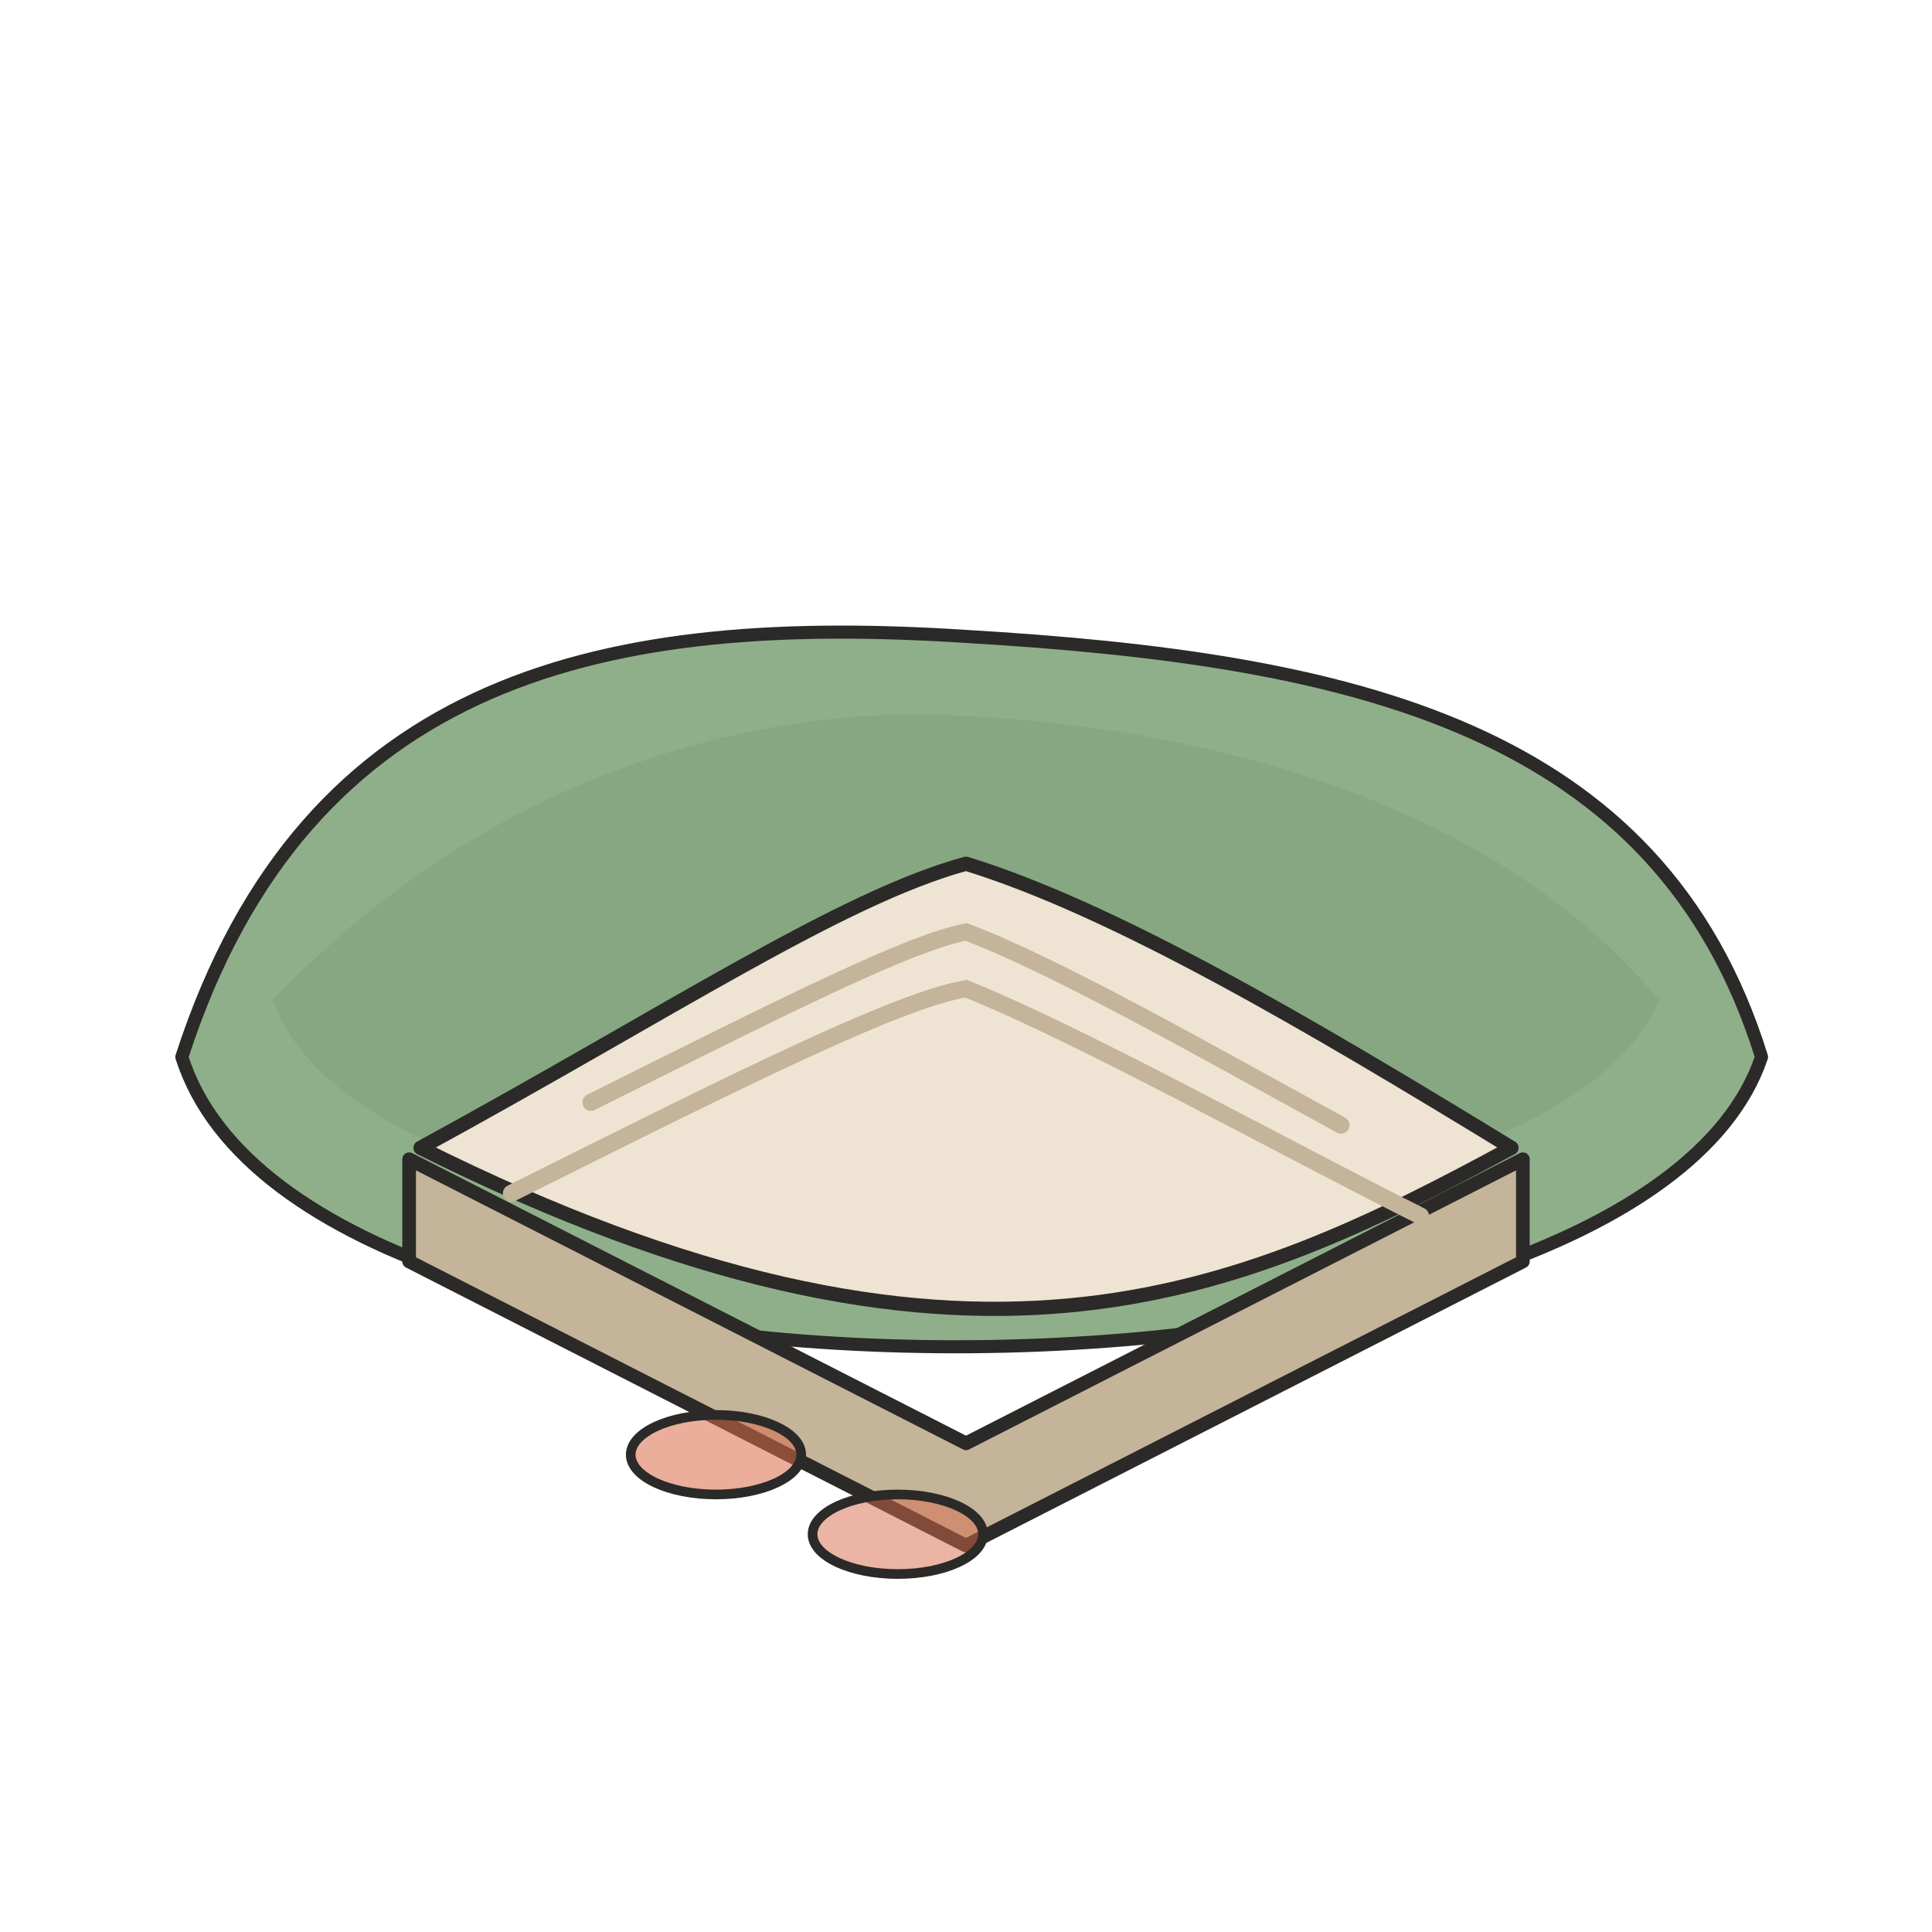
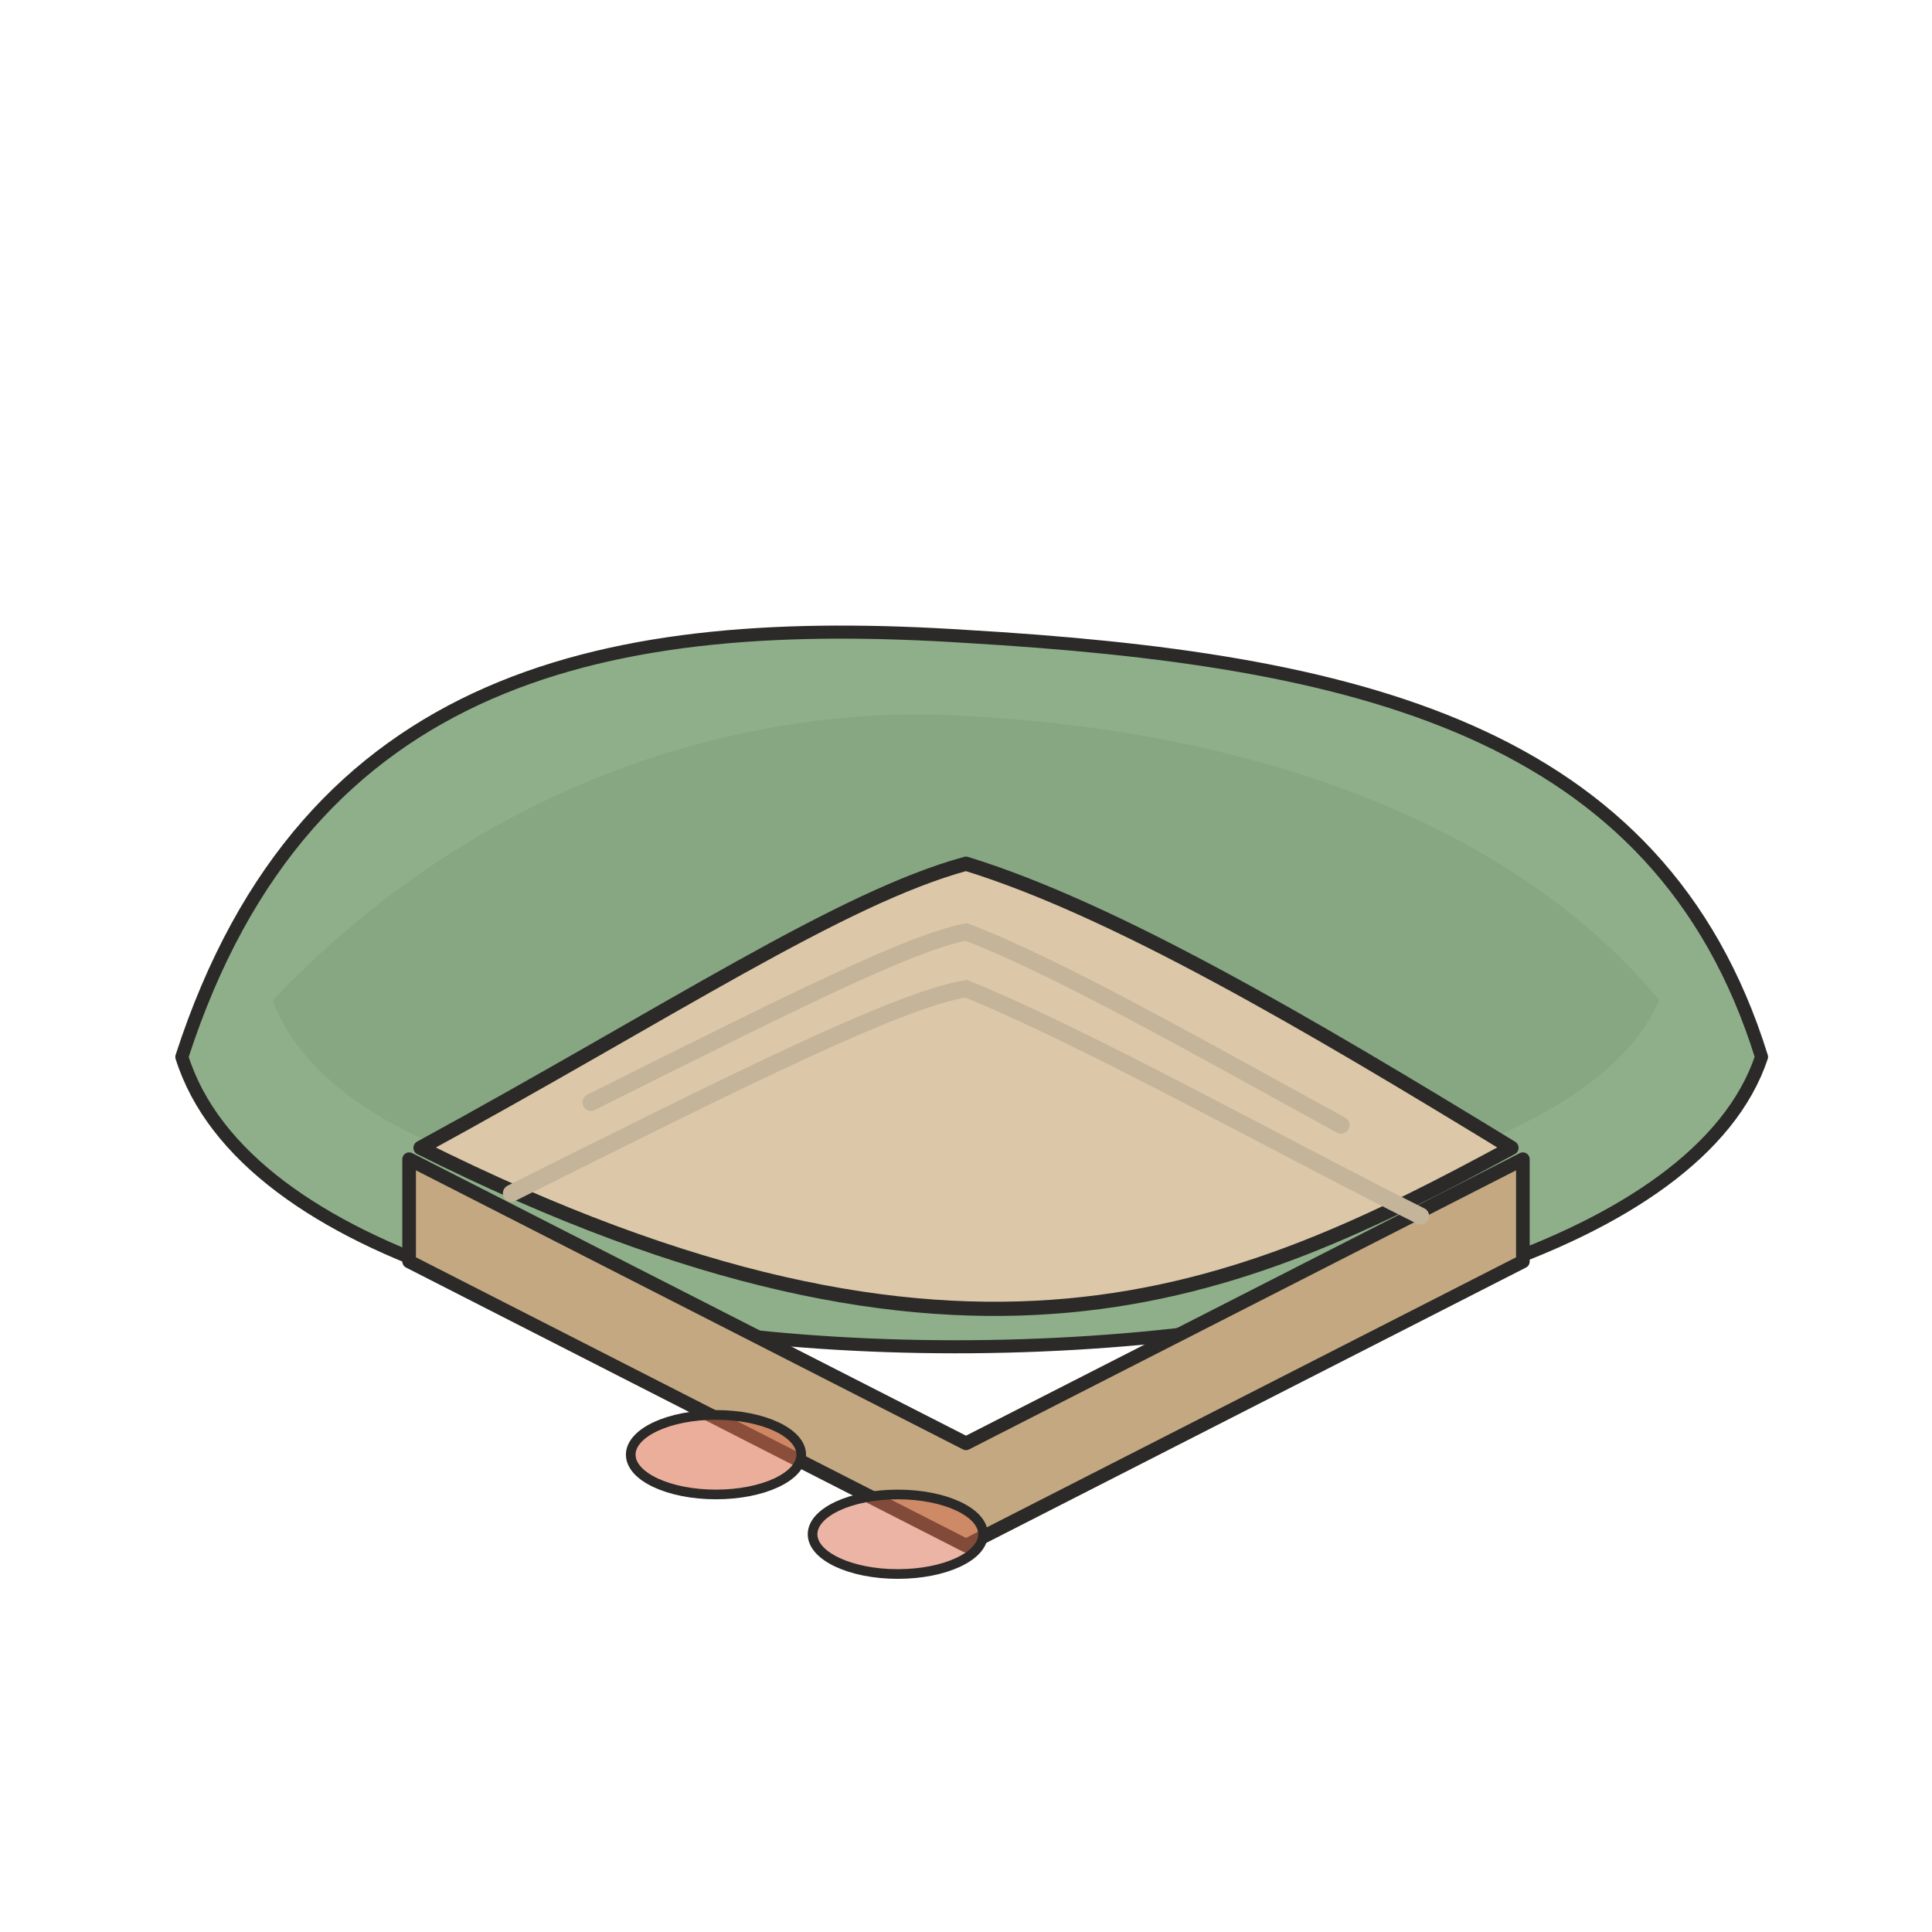
<svg xmlns="http://www.w3.org/2000/svg" width="340" height="340" viewBox="0 0 340 340" fill="none">
  <path d="M32 186 C54 118 108 108 170 112 C238 116 292 128 310 186 C288 252 54 256 32 186 Z" fill="#8FAF8A" stroke="#2B2A28" stroke-width="2.3" stroke-linejoin="round" stroke-linecap="round" />
  <path d="M48 176 C90 132 140 124 170 126 C210 128 262 140 292 176 C270 228 68 232 48 176 Z" fill="#7A9876" fill-opacity="0.35" stroke="none" />
-   <path d="M72 204 L170 254 L268 204 L268 222 L170 272 L72 222 Z" fill="#C4B49A" stroke="#2B2A28" stroke-width="2.4" stroke-linejoin="round" stroke-linecap="round" />
-   <path d="M74 202 C118 178 148 158 170 152 C196 160 230 180 266 202 C218 228 170 250 74 202 Z" fill="#EFE4D4" stroke="#2B2A28" stroke-width="2.5" stroke-linejoin="round" stroke-linecap="round" />
+   <path d="M72 204 L170 254 L268 204 L268 222 L170 272 L72 222 Z" fill="#C4A882" stroke="#2B2A28" stroke-width="2.4" stroke-linejoin="round" stroke-linecap="round" />
+   <path d="M74 202 C118 178 148 158 170 152 C196 160 230 180 266 202 C218 228 170 250 74 202 Z" fill="#DCC8A8" stroke="#2B2A28" stroke-width="2.5" stroke-linejoin="round" stroke-linecap="round" />
  <path d="M104 194 C140 176 160 166 170 164 C186 170 214 186 236 198" stroke="#C4B49A" stroke-width="3" stroke-linecap="round" />
  <path d="M90 210 C130 190 158 176 170 174 C190 182 226 202 250 214" stroke="#C4B49A" stroke-width="3" stroke-linecap="round" />
  <ellipse cx="126" cy="256" rx="15" ry="7" fill="#D96B4A" fill-opacity="0.55" stroke="#2B2A28" stroke-width="1.7" stroke-linecap="round" />
  <ellipse cx="158" cy="270" rx="15" ry="7" fill="#D96B4A" fill-opacity="0.5" stroke="#2B2A28" stroke-width="1.7" stroke-linecap="round" />
</svg>
